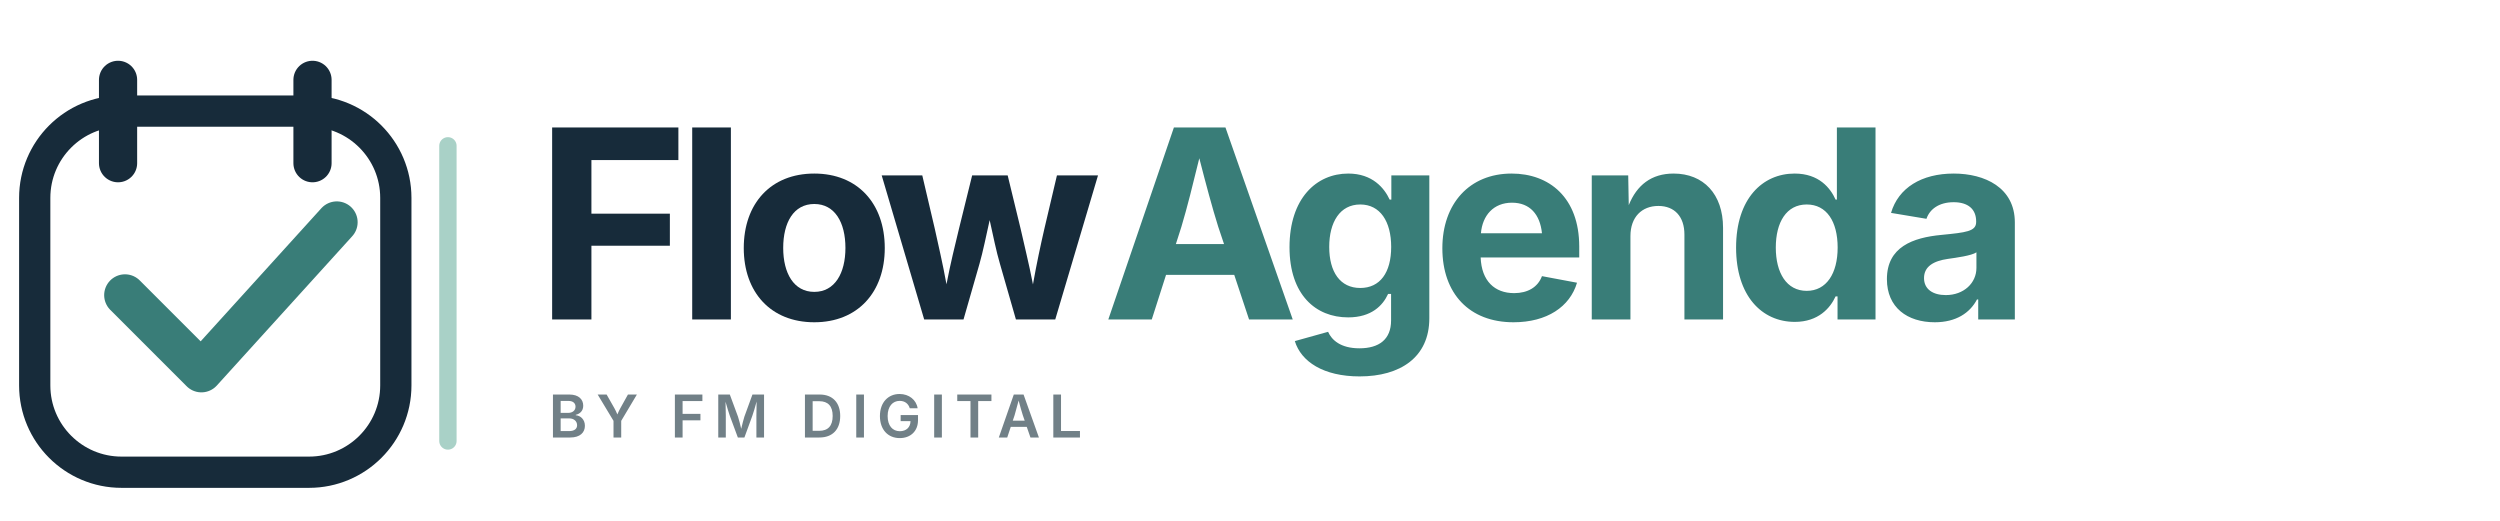
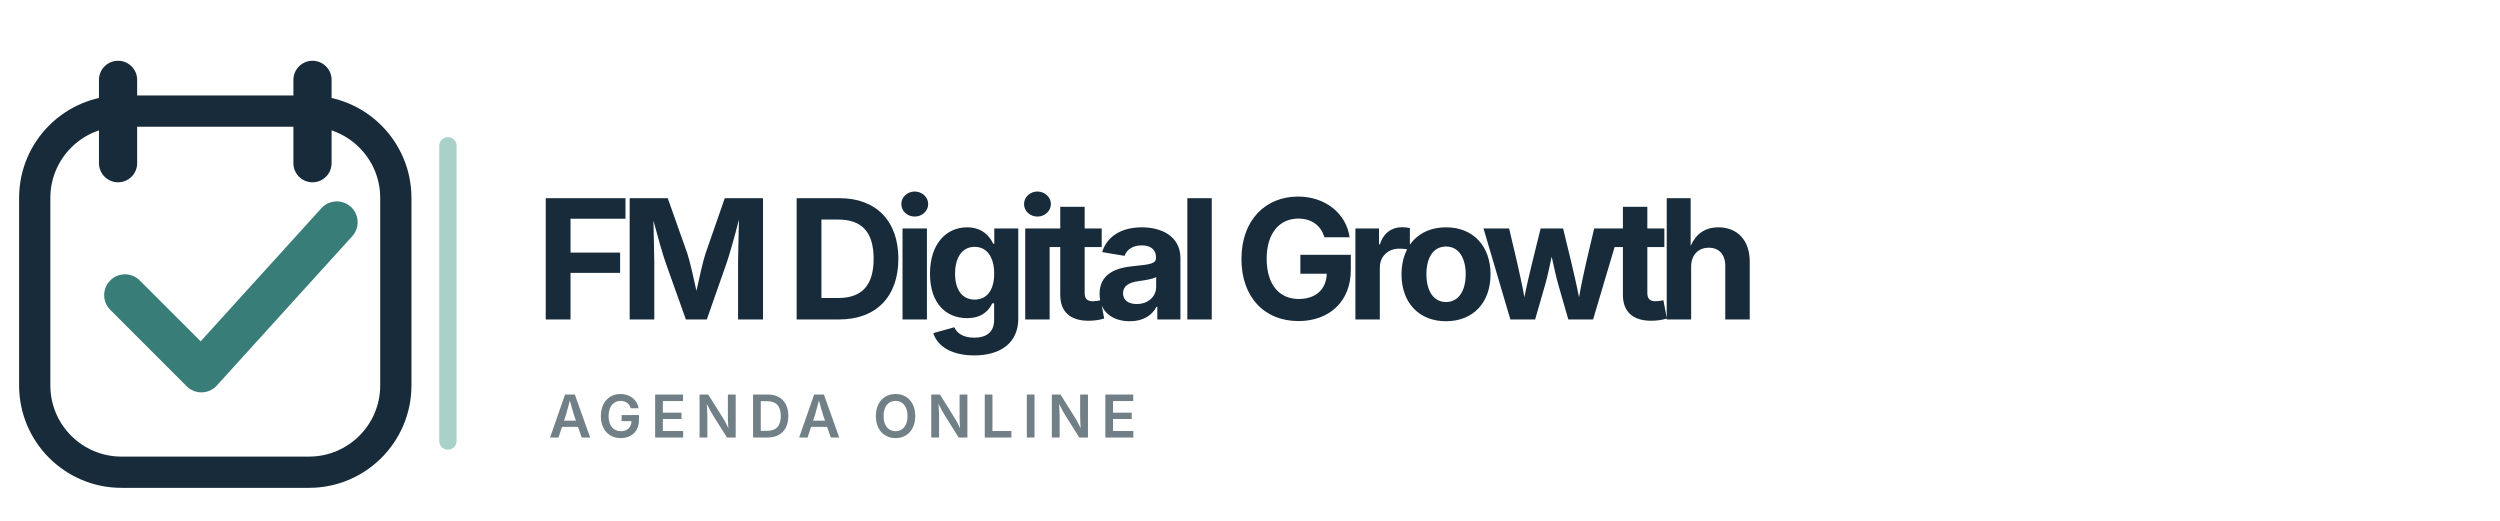
<svg xmlns="http://www.w3.org/2000/svg" width="720" height="150" viewBox="0 0 720 150" fill="none">
  <g transform="translate(5 10)">
    <rect x="5" y="22" width="104" height="104" rx="25" stroke="#172B3A" stroke-width="9" />
    <path d="M29 13v24M85 13v24" stroke="#172B3A" stroke-width="11" stroke-linecap="round" />
    <path d="m31 75 22 22 39-43" stroke="#397D78" stroke-width="12" stroke-linecap="round" stroke-linejoin="round" />
    <path d="M124 32v85" stroke="#A9D1C7" stroke-width="5" stroke-linecap="round" />
  </g>
-   <text x="154" y="92" font-family="Inter, Avenir, Arial, sans-serif" font-size="76" font-weight="750" letter-spacing="-4" fill="#172B3A">Flow<tspan fill="#397D78">Agenda</tspan>
-   </text>
-   <text x="158" y="126" font-family="Inter, Avenir, Arial, sans-serif" font-size="17" font-weight="600" letter-spacing="2.5" fill="#718087">BY FM DIGITAL</text>
+   <text x="154" y="92" font-family="Inter, Avenir, Arial, sans-serif" font-size="48" font-weight="750" letter-spacing="-4" fill="#172B3A">FM Digital Growth</text>
+   <text x="158" y="126" font-family="Inter, Avenir, Arial, sans-serif" font-size="17" font-weight="600" letter-spacing="2.5" fill="#718087">AGENDA ONLINE</text>
</svg>
